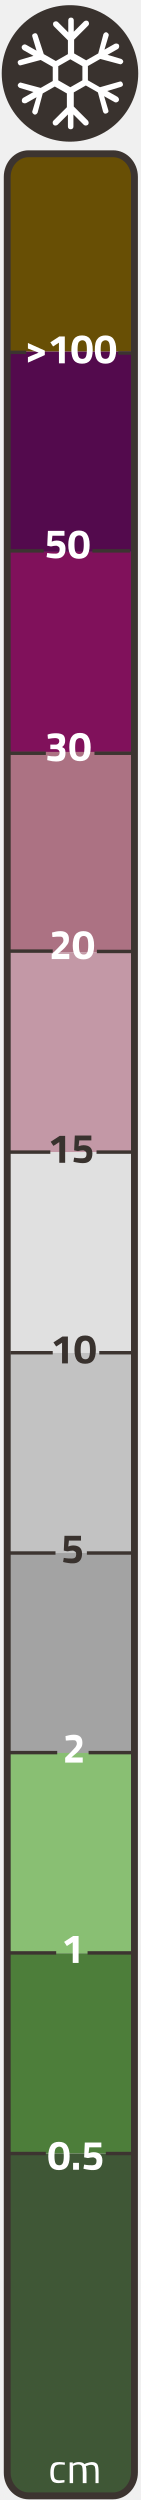
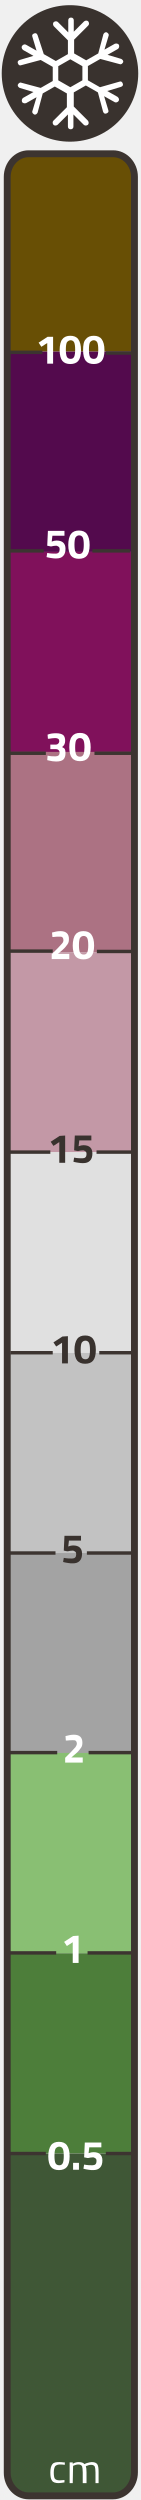
<svg xmlns="http://www.w3.org/2000/svg" xmlns:xlink="http://www.w3.org/1999/xlink" version="1.1" id="Livello_1" x="0px" y="0px" width="40.8px" height="725.2px" viewBox="0 0 40.8 725.2" style="enable-background:new 0 0 40.8 725.2;" xml:space="preserve">
  <style type="text/css">
- 	.st0{clip-path:url(#SVGID_00000098915040026974446110000016467911014192724646_);}
+ 	.st0{clip-path:url(#SVGID_00000138536438992994598840000011899667961454647455_);}
	.st1{fill:#684F05;}
- 	.st2{clip-path:url(#SVGID_00000094594512914248345400000008425046357698477696_);}
+ 	.st2{clip-path:url(#SVGID_00000064347172462103102210000011296712917593239942_);}
	.st3{fill:#530A4D;}
- 	.st4{fill:#80115B;}
- 	.st5{clip-path:url(#SVGID_00000033357817913783713780000009313875899517753984_);}
- 	.st6{clip-path:url(#SVGID_00000102504948381696112070000005640679351767184278_);}
- 	.st7{fill:#F7EC31;}
- 	.st8{clip-path:url(#SVGID_00000026155942262473664290000017893766540488892855_);}
- 	.st9{fill:#AC7283;}
- 	.st10{clip-path:url(#SVGID_00000007412144014701037810000015797737344956985005_);}
- 	.st11{fill:#A3A3A3;}
- 	.st12{clip-path:url(#SVGID_00000119092181945875968810000003777751247216510863_);}
- 	.st13{fill:#89BF73;}
- 	.st14{clip-path:url(#SVGID_00000137821228222868411890000011199812696791389324_);}
- 	.st15{fill:#4D7E3A;}
- 	.st16{clip-path:url(#SVGID_00000057866340628048569470000003207683099039996304_);}
- 	.st17{fill:#3F5736;}
- 	.st18{clip-path:url(#SVGID_00000087394484356165805430000003236851973360426142_);}
- 	.st19{fill:#C398A6;}
- 	.st20{fill:#E0E0E0;}
- 	.st21{fill:#C2C2C2;}
- 	.st22{fill:#FFFFFF;}
- 	.st23{fill:none;stroke:#3C3430;stroke-miterlimit:9.772;}
- 	.st24{fill:#39322E;}
- 	.st25{fill:none;stroke:#3C3430;stroke-width:2;stroke-miterlimit:9.772;}
+ 	.st4{clip-path:url(#SVGID_00000159441518361728199980000015035638369245308581_);}
+ 	.st5{fill:#80115B;}
+ 	.st6{clip-path:url(#SVGID_00000138550158933629502450000014754923000728095676_);}
+ 	.st7{clip-path:url(#SVGID_00000069363635720216174110000004163228910899128985_);}
+ 	.st8{fill:#F7EC31;}
+ 	.st9{clip-path:url(#SVGID_00000106130925677096262410000011483837635935082927_);}
+ 	.st10{fill:#AC7283;}
+ 	.st11{clip-path:url(#SVGID_00000093873944967526194160000006172819722773480105_);}
+ 	.st12{fill:#A3A3A3;}
+ 	.st13{clip-path:url(#SVGID_00000139296197492488228750000010966965213776645528_);}
+ 	.st14{fill:#89BF73;}
+ 	.st15{clip-path:url(#SVGID_00000023280739265740419030000004219417063500645257_);}
+ 	.st16{fill:#4D7E3A;}
+ 	.st17{clip-path:url(#SVGID_00000150788103802410757910000008785936104629309353_);}
+ 	.st18{fill:#3F5736;}
+ 	.st19{clip-path:url(#SVGID_00000131366360047281144510000008167179499977622425_);}
+ 	.st20{fill:#C398A6;}
+ 	.st21{fill:#E0E0E0;}
+ 	.st22{fill:#C2C2C2;}
+ 	.st23{fill:#FFFFFF;}
+ 	.st24{fill:none;stroke:#3C3430;stroke-miterlimit:9.772;}
+ 	.st25{fill:#39322E;}
+ 	.st26{fill:none;stroke:#3C3430;stroke-width:2;stroke-miterlimit:9.772;}
</style>
  <g>
    <g>
-       <defs>
-         <path id="SVGID_1_" d="M39.4,716.9c-0.5,5.3-10.1,11.6-18.5,11.6l0,0c-8.2,0.6-19.5-5.2-19.5-11.6v-840.6     c1.7-7.6,11.7-7.8,18.2-7.8l0,0c7.7,0,17.7-0.9,19.6,7.1L39.4,716.9L39.4,716.9z" />
-       </defs>
-       <clipPath id="SVGID_00000002376895202749338140000016211034289299895940_">
-         <use xlink:href="#SVGID_1_" style="overflow:visible;" />
-       </clipPath>
-     </g>
-     <g>
-       <defs>
-         <path id="SVGID_00000178170641793744831440000013553570908932468613_" d="M39.4,716.9L39.4,716.9c-0.5,5.3-10.1,11.6-18.5,11.6     l0,0c-8.2,0.6-19.5-5.2-19.5-11.6l0.4-840.9c1.7-7.6,11.3-7.6,17.8-7.6l0,0" />
-       </defs>
-       <clipPath id="SVGID_00000003075503599348717450000015759645468834601378_">
-         <use xlink:href="#SVGID_00000178170641793744831440000013553570908932468613_" style="overflow:visible;" />
-       </clipPath>
-     </g>
-     <g>
-       <defs>
-         <path id="SVGID_00000100348412221208450680000008095383323119691156_" d="M39.4,716.9c-0.5,5.3-10.1,11.6-18.5,11.6l0,0     c-8.2,0.6-19.5-5.2-19.5-11.6l0.4-840.2c1.7-7.6,11.3-8.2,17.8-8.2l0,0c7.7,0,17.9-0.5,19.6,12.5L39.4,716.9L39.4,716.9z" />
-       </defs>
-       <clipPath id="SVGID_00000039108399036943574920000001238653973348416945_">
-         <use xlink:href="#SVGID_00000100348412221208450680000008095383323119691156_" style="overflow:visible;" />
-       </clipPath>
-       <g style="clip-path:url(#SVGID_00000039108399036943574920000001238653973348416945_);">
+       <g>
+         <defs>
+           <path id="SVGID_1_" d="M39.6,716.9c-0.5,5.3-10.1,11.6-18.5,11.6l0,0c-8.2,0.6-19.5-5.2-19.5-11.6L2-123.3      c1.7-7.6,11.3-8.2,17.8-8.2l0,0c7.7,0,17.9-0.5,19.6,12.5L39.6,716.9L39.6,716.9z" />
+         </defs>
+         <clipPath id="SVGID_00000103956882823942171840000013851340099052689313_">
+           <use xlink:href="#SVGID_1_" style="overflow:visible;" />
+         </clipPath>
+         <g style="clip-path:url(#SVGID_00000103956882823942171840000013851340099052689313_);">
+           <g>
+             <g>
+               <path class="st1" d="M9.1,43.9h22.2c5,0,9,4,9,9V102H2V51C2,47.1,5.2,43.9,9.1,43.9z" />
+             </g>
+           </g>
+         </g>
+       </g>
+     </g>
+     <g>
+       <g>
+         <defs>
+           <path id="SVGID_00000001628067633683547970000011389451695960193666_" d="M39.6,716.9c-0.5,5.3-10.1,11.6-18.5,11.6l0,0      c-8.2,0.6-19.5-5.2-19.5-11.6L2-124c1.7-7.6,11.3-7.6,17.8-7.6l0,0c7.7,0,18-0.7,19.6,12.5L39.6,716.9L39.6,716.9z" />
+         </defs>
+         <clipPath id="SVGID_00000020399622031825745310000011644060599717776295_">
+           <use xlink:href="#SVGID_00000001628067633683547970000011389451695960193666_" style="overflow:visible;" />
+         </clipPath>
+         <g style="clip-path:url(#SVGID_00000020399622031825745310000011644060599717776295_);">
+           <g>
+             <g>
+               <rect x="-23.3" y="102" class="st3" width="100.4" height="58.1" />
+             </g>
+           </g>
+         </g>
+       </g>
+       <g>
+         <defs>
+           <path id="SVGID_00000125604246091441223610000009768237698482014349_" d="M39.6,716.9c-0.5,5.3-10.1,11.6-18.5,11.6l0,0      c-8.2,0.6-19.5-5.2-19.5-11.6L2-124c1.7-7.6,11.3-7.6,17.8-7.6l0,0c7.7,0,18-0.7,19.6,12.5L39.6,716.9L39.6,716.9z" />
+         </defs>
+         <clipPath id="SVGID_00000046297190775976249100000014916417109476636586_">
+           <use xlink:href="#SVGID_00000125604246091441223610000009768237698482014349_" style="overflow:visible;" />
+         </clipPath>
+         <g style="clip-path:url(#SVGID_00000046297190775976249100000014916417109476636586_);">
+           <g>
+             <g>
+               <rect x="-30.2" y="160.1" class="st5" width="100.4" height="58.1" />
+             </g>
+           </g>
+         </g>
+       </g>
+     </g>
+     <g>
+       <g>
+         <defs>
+           <path id="SVGID_00000089561633663127051120000013994970820031954307_" d="M39.5-119l0.2,836l0,0c-0.5,5.3-10.1,11.6-18.5,11.6      l0,0C13,729.2,1.7,723.4,1.7,717" />
+         </defs>
+         <clipPath id="SVGID_00000133489377261972856940000018225882230156048048_">
+           <use xlink:href="#SVGID_00000089561633663127051120000013994970820031954307_" style="overflow:visible;" />
+         </clipPath>
+       </g>
+       <g>
+         <defs>
+           <path id="SVGID_00000093170816722140798450000010200993460185141414_" d="M39.5-119l0.2,836l0,0c-0.5,5.3-10.1,11.6-18.5,11.6      l0,0C13,729.2,1.7,723.4,1.7,717" />
+         </defs>
+         <defs>
+           <line id="SVGID_00000080187069458221791960000000269141389916039611_" x1="19.8" y1="-131.5" x2="19.8" y2="-131.5" />
+         </defs>
+         <clipPath id="SVGID_00000030485813564069429580000011948798020789395870_">
+           <use xlink:href="#SVGID_00000093170816722140798450000010200993460185141414_" style="overflow:visible;" />
+         </clipPath>
+         <clipPath id="SVGID_00000076590230811999107440000011235253087729318825_" style="clip-path:url(#SVGID_00000030485813564069429580000011948798020789395870_);">
+           <use xlink:href="#SVGID_00000080187069458221791960000000269141389916039611_" style="overflow:visible;" />
+         </clipPath>
+         <g style="clip-path:url(#SVGID_00000076590230811999107440000011235253087729318825_);">
+           <g>
+             <g>
+               <rect x="-23.3" y="160" class="st8" width="100.4" height="58.1" />
+             </g>
+           </g>
+         </g>
+       </g>
+     </g>
+     <g>
+       <g>
+         <defs>
+           <path id="SVGID_00000078024680807901083920000002530202338337224099_" d="M39.5-119l0.2,836l0,0c-0.5,5.3-10.1,11.6-18.5,11.6      l0,0C13,729.2,1.7,723.4,1.7,717v-839.8c1.7-7.6,11.7-8.6,18.2-8.6l0,0" />
+         </defs>
+         <clipPath id="SVGID_00000119085258740339421260000016110948179509503623_">
+           <use xlink:href="#SVGID_00000078024680807901083920000002530202338337224099_" style="overflow:visible;" />
+         </clipPath>
+         <g style="clip-path:url(#SVGID_00000119085258740339421260000016110948179509503623_);">
+           <g>
+             <g>
+               <rect x="-23.3" y="218.1" class="st10" width="100.4" height="58.1" />
+             </g>
+           </g>
+         </g>
+       </g>
+     </g>
+     <g>
+       <g>
+         <defs>
+           <path id="SVGID_00000096020726071776150120000004334007705283094184_" d="M39.6,716.9c-0.5,5.3-10.1,11.6-18.5,11.6l0,0      c-8.2,0.6-19.5-5.2-19.5-11.6v-840.6c1.7-7.6,11.7-7.8,18.2-7.8l0,0c7.7,0,18.2-0.5,19.6,12.5L39.6,716.9L39.6,716.9z" />
+         </defs>
+         <clipPath id="SVGID_00000088117040167716824580000006556960391055346334_">
+           <use xlink:href="#SVGID_00000096020726071776150120000004334007705283094184_" style="overflow:visible;" />
+         </clipPath>
+         <g style="clip-path:url(#SVGID_00000088117040167716824580000006556960391055346334_);">
+           <g>
+             <g>
+               <rect x="-22.1" y="450.5" class="st12" width="100.4" height="58.1" />
+             </g>
+           </g>
+         </g>
+       </g>
+     </g>
+     <g>
+       <g>
+         <defs>
+           <path id="SVGID_00000005958810139014310810000004897583171841131966_" d="M39.6,716.9c-0.5,5.3-10.1,11.6-18.5,11.6l0,0      c-8.2,0.6-19.5-5.2-19.5-11.6v-840.6c1.7-7.6,11.7-7.8,18.2-7.8l0,0c7.7,0,18.2-1.3,19.6,12.5L39.6,716.9L39.6,716.9z" />
+         </defs>
+         <clipPath id="SVGID_00000116931682341585461580000007932369546715118244_">
+           <use xlink:href="#SVGID_00000005958810139014310810000004897583171841131966_" style="overflow:visible;" />
+         </clipPath>
+         <g style="clip-path:url(#SVGID_00000116931682341585461580000007932369546715118244_);">
+           <g>
+             <g>
+               <rect x="-22.1" y="508.5" class="st14" width="100.4" height="58.1" />
+             </g>
+           </g>
+         </g>
+       </g>
+     </g>
+     <g>
+       <g>
+         <defs>
+           <path id="SVGID_00000104675494462782695890000006603813363128115587_" d="M39.6,716.9c-0.5,5.3-10.1,11.6-18.5,11.6l0,0      c-8.2,0.6-19.5-5.2-19.5-11.6v-836.2c-0.2-19.4,11.7-12.4,18.2-12.2l0,0c7.7,0,18.3-0.7,19.6,12.5L39.6,716.9L39.6,716.9z" />
+         </defs>
+         <clipPath id="SVGID_00000014593670570002572460000017859565315684512427_">
+           <use xlink:href="#SVGID_00000104675494462782695890000006603813363128115587_" style="overflow:visible;" />
+         </clipPath>
+         <g style="clip-path:url(#SVGID_00000014593670570002572460000017859565315684512427_);">
+           <g>
+             <g>
+               <rect x="-21.1" y="566.6" class="st16" width="100.4" height="58.1" />
+             </g>
+           </g>
+         </g>
+       </g>
+     </g>
+     <g>
+       <g>
+         <defs>
+           <path id="SVGID_00000065790483870104191540000017749254107414950555_" d="M39.2,719.7c-0.4,5.3-10,4.3-18.4,4.3l0,0      c-8.2,0.6-19.1,0.1-19.1-7l0.4-842.2c1.7-7.6,11.3-6.2,17.8-6.2l0,0c7.7,0,17.7,0.4,19.6,8.4l0.2,840L39.2,719.7z" />
+         </defs>
+         <clipPath id="SVGID_00000153678859486640028070000006125937982362583442_">
+           <use xlink:href="#SVGID_00000065790483870104191540000017749254107414950555_" style="overflow:visible;" />
+         </clipPath>
+         <g style="clip-path:url(#SVGID_00000153678859486640028070000006125937982362583442_);">
+           <g>
+             <g>
+               <rect x="-21.4" y="624.7" class="st18" width="100.4" height="100.3" />
+             </g>
+           </g>
+         </g>
+       </g>
+     </g>
+     <g>
+       <g>
+         <defs>
+           <path id="SVGID_00000004505243128054230860000010282530162782485635_" d="M20.8,721.4L20.8,721.4c-8.2,0.6-19.2,1.9-19.2-4.5      L2-124c1.7-7.6,11.3-7.6,17.8-7.6l0,0c7.7,0,17.2,0.9,19.1,8.9l0.7,839.5" />
+         </defs>
+         <clipPath id="SVGID_00000136407509711180192990000008557399554631907993_">
+           <use xlink:href="#SVGID_00000004505243128054230860000010282530162782485635_" style="overflow:visible;" />
+         </clipPath>
+         <g style="clip-path:url(#SVGID_00000136407509711180192990000008557399554631907993_);">
+           <g>
+             <g>
+               <rect x="-22.1" y="276.2" class="st20" width="100.4" height="58.1" />
+             </g>
+           </g>
+         </g>
+       </g>
+     </g>
+     <g>
+       <g>
        <g>
          <g>
-             <path class="st1" d="M8.9,43.9h22.2c5,0,9,4,9,9V102H1.8V51C1.8,47.1,5,43.9,8.9,43.9z" />
-           </g>
-         </g>
-       </g>
-     </g>
-     <g>
-       <defs>
-         <path id="SVGID_00000168833794349839536990000010752027457941893008_" d="M39.4,716.9c-0.5,5.3-10.1,11.6-18.5,11.6l0,0     c-8.2,0.6-19.5-5.2-19.5-11.6l0.4-840.9c1.7-7.6,11.3-7.6,17.8-7.6l0,0c7.7,0,18-0.7,19.6,12.5L39.4,716.9L39.4,716.9z" />
-       </defs>
-       <clipPath id="SVGID_00000119112293153998242760000015847789630416676506_">
-         <use xlink:href="#SVGID_00000168833794349839536990000010752027457941893008_" style="overflow:visible;" />
-       </clipPath>
-       <g style="clip-path:url(#SVGID_00000119112293153998242760000015847789630416676506_);">
+             <rect x="1.6" y="334.2" class="st21" width="38" height="58.1" />
+           </g>
+         </g>
+       </g>
+     </g>
+     <g>
+       <g>
        <g>
          <g>
-             <rect x="-23.5" y="102" class="st3" width="100.4" height="58.1" />
-           </g>
-         </g>
-       </g>
-       <g style="clip-path:url(#SVGID_00000119112293153998242760000015847789630416676506_);">
-         <g>
-           <g>
-             <rect x="-30.4" y="160.1" class="st4" width="100.4" height="58.1" />
-           </g>
-         </g>
-       </g>
-     </g>
-     <g>
-       <defs>
-         <path id="SVGID_00000049187187290253736290000017964519920906868887_" d="M39.3-119l0.2,836l0,0c-0.5,5.3-10.1,11.6-18.5,11.6     l0,0c-8.2,0.6-19.5-5.2-19.5-11.6" />
-       </defs>
-       <defs>
-         <line id="SVGID_00000161613545894220248220000014399270502842630046_" x1="19.6" y1="-131.5" x2="19.6" y2="-131.5" />
-       </defs>
-       <clipPath id="SVGID_00000119812225783328776150000006907866670952960956_">
-         <use xlink:href="#SVGID_00000049187187290253736290000017964519920906868887_" style="overflow:visible;" />
-       </clipPath>
-       <clipPath id="SVGID_00000085250954141285547760000012959758495552233353_" style="clip-path:url(#SVGID_00000119812225783328776150000006907866670952960956_);">
-         <use xlink:href="#SVGID_00000161613545894220248220000014399270502842630046_" style="overflow:visible;" />
-       </clipPath>
-       <g style="clip-path:url(#SVGID_00000085250954141285547760000012959758495552233353_);">
-         <g>
-           <g>
-             <rect x="-23.5" y="160" class="st7" width="100.4" height="58.1" />
-           </g>
-         </g>
-       </g>
-     </g>
-     <g>
-       <defs>
-         <path id="SVGID_00000011748717796790215470000017592592769565889961_" d="M39.3-119l0.2,836l0,0c-0.5,5.3-10.1,11.6-18.5,11.6     l0,0c-8.2,0.6-19.5-5.2-19.5-11.6v-839.8c1.7-7.6,11.7-8.6,18.2-8.6l0,0" />
-       </defs>
-       <clipPath id="SVGID_00000081629771976537579700000003846938342084202147_">
-         <use xlink:href="#SVGID_00000011748717796790215470000017592592769565889961_" style="overflow:visible;" />
-       </clipPath>
-       <g style="clip-path:url(#SVGID_00000081629771976537579700000003846938342084202147_);">
-         <g>
-           <g>
-             <rect x="-23.5" y="218.1" class="st9" width="100.4" height="58.1" />
-           </g>
-         </g>
-       </g>
-     </g>
-     <g>
-       <defs>
-         <path id="SVGID_00000104685433218002130680000016991519668449162653_" d="M39.4,716.9c-0.5,5.3-10.1,11.6-18.5,11.6l0,0     c-8.2,0.6-19.5-5.2-19.5-11.6v-840.6c1.7-7.6,11.7-7.8,18.2-7.8l0,0c7.7,0,18.2-0.5,19.6,12.5L39.4,716.9L39.4,716.9z" />
-       </defs>
-       <clipPath id="SVGID_00000143597427769872116080000013472562671337363382_">
-         <use xlink:href="#SVGID_00000104685433218002130680000016991519668449162653_" style="overflow:visible;" />
-       </clipPath>
-       <g style="clip-path:url(#SVGID_00000143597427769872116080000013472562671337363382_);">
-         <g>
-           <g>
-             <rect x="-22.3" y="450.5" class="st11" width="100.4" height="58.1" />
-           </g>
-         </g>
-       </g>
-     </g>
-     <g>
-       <defs>
-         <path id="SVGID_00000060713978229330412610000001242392071182952872_" d="M39.4,716.9c-0.5,5.3-10.1,11.6-18.5,11.6l0,0     c-8.2,0.6-19.5-5.2-19.5-11.6v-840.6c1.7-7.6,11.7-7.8,18.2-7.8l0,0c7.7,0,18.2-1.3,19.6,12.5L39.4,716.9L39.4,716.9z" />
-       </defs>
-       <clipPath id="SVGID_00000043439930468464822360000011988295345565733051_">
-         <use xlink:href="#SVGID_00000060713978229330412610000001242392071182952872_" style="overflow:visible;" />
-       </clipPath>
-       <g style="clip-path:url(#SVGID_00000043439930468464822360000011988295345565733051_);">
-         <g>
-           <g>
-             <rect x="-22.3" y="508.5" class="st13" width="100.4" height="58.1" />
-           </g>
-         </g>
-       </g>
-     </g>
-     <g>
-       <defs>
-         <path id="SVGID_00000048483031147281465460000017961855064171902124_" d="M39.4,716.9c-0.5,5.3-10.1,11.6-18.5,11.6l0,0     c-8.2,0.6-19.5-5.2-19.5-11.6l0-836.2c-0.2-19.4,11.7-12.4,18.2-12.2l0,0c7.7,0,18.3-0.7,19.6,12.5L39.4,716.9L39.4,716.9z" />
-       </defs>
-       <clipPath id="SVGID_00000138550818620415228530000014452410293576349112_">
-         <use xlink:href="#SVGID_00000048483031147281465460000017961855064171902124_" style="overflow:visible;" />
-       </clipPath>
-       <g style="clip-path:url(#SVGID_00000138550818620415228530000014452410293576349112_);">
-         <g>
-           <g>
-             <rect x="-21.3" y="566.6" class="st15" width="100.4" height="58.1" />
-           </g>
-         </g>
-       </g>
-     </g>
-     <g>
-       <defs>
-         <path id="SVGID_00000150088491119355903410000016345475448046672027_" d="M39,719.7C38.6,725,29,724,20.6,724l0,0     c-8.2,0.6-19.1,0.1-19.1-7l0.4-842.2c1.7-7.6,11.3-6.2,17.8-6.2l0,0c7.7,0,17.7,0.4,19.6,8.4l0.2,840L39,719.7z" />
-       </defs>
-       <clipPath id="SVGID_00000137849203044961490140000008775123396880617886_">
-         <use xlink:href="#SVGID_00000150088491119355903410000016345475448046672027_" style="overflow:visible;" />
-       </clipPath>
-       <g style="clip-path:url(#SVGID_00000137849203044961490140000008775123396880617886_);">
-         <g>
-           <g>
-             <rect x="-21.6" y="624.7" class="st17" width="100.4" height="100.3" />
-           </g>
-         </g>
-       </g>
-     </g>
-     <g>
-       <defs>
-         <path id="SVGID_00000067950140164178477570000012641464955959411613_" d="M20.6,721.4L20.6,721.4c-8.2,0.6-19.2,1.9-19.2-4.5     l0.4-840.9c1.7-7.6,11.3-7.6,17.8-7.6l0,0c7.7,0,17.2,0.9,19.1,8.9l0.7,839.5" />
-       </defs>
-       <clipPath id="SVGID_00000136397276364343749070000009572086690755956355_">
-         <use xlink:href="#SVGID_00000067950140164178477570000012641464955959411613_" style="overflow:visible;" />
-       </clipPath>
-       <g style="clip-path:url(#SVGID_00000136397276364343749070000009572086690755956355_);">
-         <g>
-           <g>
-             <rect x="-22.3" y="276.2" class="st19" width="100.4" height="58.1" />
-           </g>
-         </g>
-       </g>
-     </g>
-     <g>
-       <g>
-         <g>
-           <g>
-             <rect x="1.4" y="334.2" class="st20" width="38" height="58.1" />
-           </g>
-         </g>
-       </g>
-     </g>
-     <g>
-       <g>
-         <g>
-           <g>
-             <rect x="2.2" y="392.4" class="st21" width="36.7" height="58.1" />
-           </g>
-         </g>
-       </g>
-     </g>
-   </g>
-   <g>
-     <path class="st22" d="M14.8,622.3c0.5-0.7,1.3-1,2.3-1c1,0,1.8,0.3,2.3,1s0.8,1.7,0.8,3.2s-0.3,2.5-0.8,3.1s-1.3,0.9-2.3,0.9   c-1,0-1.8-0.3-2.3-0.9c-0.5-0.6-0.8-1.7-0.8-3.1S14.3,623,14.8,622.3z M18.5,625.4c0-1-0.1-1.7-0.3-2.1c-0.2-0.4-0.6-0.6-1-0.6   s-0.8,0.2-1.1,0.6c-0.2,0.4-0.3,1.1-0.3,2.1c0,1,0.1,1.7,0.3,2.1c0.2,0.4,0.6,0.6,1.1,0.6s0.8-0.2,1-0.6S18.5,626.4,18.5,625.4z" />
-     <path class="st22" d="M21.2,629.4v-2h1.7v2H21.2z" />
-     <path class="st22" d="M29.4,621.5v1.4h-3.5l-0.2,1.7c0.5-0.2,1-0.3,1.4-0.3c1.7,0,2.6,0.8,2.6,2.4c0,0.9-0.2,1.6-0.7,2.1   c-0.5,0.5-1.1,0.7-2,0.7c-0.4,0-0.8,0-1.3-0.1c-0.5-0.1-0.8-0.1-1.1-0.2l-0.4-0.1l0.2-1.2c1,0.2,1.8,0.2,2.4,0.2   c0.4,0,0.7-0.1,0.9-0.3c0.2-0.2,0.3-0.5,0.3-0.9s-0.1-0.7-0.3-0.8s-0.4-0.3-0.7-0.3c-0.5,0-1,0.1-1.4,0.2l-0.2,0l-1-0.2l0.2-4.3   H29.4z" />
-   </g>
-   <g>
-     <path class="st22" d="M20.1,278.2h-5.1v-1.4l1.7-1.7c0.6-0.6,1-1.1,1.3-1.4s0.4-0.7,0.4-1s-0.1-0.6-0.3-0.8   c-0.2-0.2-0.5-0.2-0.8-0.2c-0.5,0-1.1,0-1.8,0.1l-0.3,0l-0.1-1.3c0.8-0.2,1.6-0.4,2.4-0.4c1.7,0,2.5,0.8,2.5,2.3   c0,0.6-0.1,1.1-0.4,1.5c-0.3,0.4-0.7,1-1.4,1.6l-1.4,1.2h3.3V278.2z" />
-     <path class="st22" d="M21.9,271.1c0.5-0.7,1.3-1,2.3-1c1,0,1.8,0.3,2.3,1c0.5,0.7,0.8,1.7,0.8,3.2s-0.3,2.5-0.8,3.1   c-0.5,0.6-1.3,0.9-2.3,0.9c-1,0-1.8-0.3-2.3-0.9s-0.8-1.7-0.8-3.1S21.4,271.7,21.9,271.1z M25.6,274.2c0-1-0.1-1.7-0.3-2.1   c-0.2-0.4-0.6-0.6-1-0.6c-0.5,0-0.8,0.2-1.1,0.6c-0.2,0.4-0.3,1.1-0.3,2.1c0,1,0.1,1.7,0.3,2.1c0.2,0.4,0.6,0.6,1.1,0.6   c0.5,0,0.8-0.2,1-0.6S25.6,275.2,25.6,274.2z" />
-   </g>
-   <g>
-     <path class="st22" d="M13.8,213.1c0.7-0.3,1.6-0.4,2.5-0.4c0.9,0,1.6,0.2,2,0.5s0.6,0.9,0.6,1.7c0,0.8-0.3,1.4-0.9,1.8   c0.4,0.2,0.7,0.4,0.8,0.6s0.2,0.6,0.2,1.1c0,0.9-0.2,1.5-0.6,1.9c-0.4,0.4-1.1,0.6-2.1,0.6c-0.7,0-1.4-0.1-2.2-0.3l-0.4-0.1   l0.1-1.3c0.9,0.2,1.6,0.2,2.3,0.2c0.8,0,1.2-0.4,1.2-1.1c0-0.3-0.1-0.5-0.3-0.7c-0.2-0.2-0.5-0.3-0.8-0.3h-1.6V216h1.6   c0.3,0,0.5-0.1,0.7-0.3c0.2-0.2,0.3-0.5,0.3-0.7c0-0.6-0.4-0.9-1.2-0.9c-0.6,0-1.1,0.1-1.8,0.2l-0.3,0L13.8,213.1z" />
-     <path class="st22" d="M20.9,213.6c0.5-0.7,1.3-1,2.3-1c1,0,1.8,0.3,2.3,1c0.5,0.7,0.8,1.7,0.8,3.2s-0.3,2.5-0.8,3.1   c-0.5,0.6-1.3,0.9-2.3,0.9c-1,0-1.8-0.3-2.3-0.9s-0.8-1.7-0.8-3.1S20.3,214.3,20.9,213.6z M24.5,216.8c0-1-0.1-1.7-0.3-2.1   c-0.2-0.4-0.6-0.6-1-0.6c-0.5,0-0.8,0.2-1.1,0.6c-0.2,0.4-0.3,1.1-0.3,2.1c0,1,0.1,1.7,0.3,2.1c0.2,0.4,0.6,0.6,1.1,0.6   c0.5,0,0.8-0.2,1-0.6S24.5,217.7,24.5,216.8z" />
-   </g>
-   <g>
-     <path class="st22" d="M11.2,102.3l-3.1-1.2v-1.6l4.9,2.2v1.3l-4.9,2.2v-1.6L11.2,102.3z" />
-     <path class="st22" d="M18.8,97.5v7.9h-1.7v-6l-1.7,1.1l-0.8-1.2l2.6-1.7H18.8z" />
-     <path class="st22" d="M21.5,98.3c0.5-0.7,1.3-1,2.3-1c1,0,1.8,0.3,2.3,1s0.8,1.7,0.8,3.2s-0.3,2.5-0.8,3.1s-1.3,0.9-2.3,0.9   c-1,0-1.8-0.3-2.3-0.9c-0.5-0.6-0.8-1.7-0.8-3.1S21,98.9,21.5,98.3z M25.2,101.4c0-1-0.1-1.7-0.3-2.1c-0.2-0.4-0.6-0.6-1-0.6   s-0.8,0.2-1.1,0.6c-0.2,0.4-0.3,1.1-0.3,2.1c0,1,0.1,1.7,0.3,2.1s0.6,0.6,1.1,0.6s0.8-0.2,1-0.6S25.2,102.4,25.2,101.4z" />
-     <path class="st22" d="M28.3,98.3c0.5-0.7,1.3-1,2.3-1c1,0,1.8,0.3,2.3,1s0.8,1.7,0.8,3.2s-0.3,2.5-0.8,3.1s-1.3,0.9-2.3,0.9   c-1,0-1.8-0.3-2.3-0.9c-0.5-0.6-0.8-1.7-0.8-3.1S27.7,98.9,28.3,98.3z M31.9,101.4c0-1-0.1-1.7-0.3-2.1c-0.2-0.4-0.6-0.6-1-0.6   s-0.8,0.2-1.1,0.6c-0.2,0.4-0.3,1.1-0.3,2.1c0,1,0.1,1.7,0.3,2.1s0.6,0.6,1.1,0.6s0.8-0.2,1-0.6S31.9,102.4,31.9,101.4z" />
-   </g>
-   <line class="st23" x1="1.9" y1="624.7" x2="13.3" y2="624.7" />
-   <line class="st23" x1="39" y1="624.7" x2="30.7" y2="624.7" />
-   <line class="st23" x1="2.6" y1="275.9" x2="15.3" y2="275.9" />
-   <line class="st23" x1="39.3" y1="276" x2="28.1" y2="276" />
-   <line class="st23" x1="2.5" y1="218.5" x2="13.3" y2="218.5" />
-   <line class="st23" x1="38.3" y1="218.5" x2="27.4" y2="218.5" />
-   <line class="st23" x1="7.6" y1="102.2" x2="1.3" y2="102.2" />
-   <line class="st23" x1="38.4" y1="102.4" x2="34.3" y2="102.4" />
-   <g>
-     <path class="st22" d="M22.8,561.5v7.9h-1.7v-6l-1.7,1.1l-0.8-1.2l2.6-1.7H22.8z" />
-   </g>
-   <line class="st23" x1="2.4" y1="566.5" x2="16.3" y2="566.5" />
-   <line class="st23" x1="38.8" y1="566.5" x2="25.4" y2="566.5" />
-   <g>
-     <path class="st22" d="M24,511.3h-5.1v-1.4l1.7-1.7c0.6-0.6,1-1.1,1.3-1.4c0.2-0.3,0.4-0.7,0.4-1s-0.1-0.6-0.3-0.8   c-0.2-0.2-0.5-0.2-0.8-0.2c-0.5,0-1.1,0-1.8,0.1l-0.3,0l-0.1-1.3c0.8-0.2,1.6-0.4,2.4-0.4c1.7,0,2.5,0.8,2.5,2.3   c0,0.6-0.1,1.1-0.4,1.5c-0.3,0.4-0.7,1-1.4,1.6l-1.4,1.2H24V511.3z" />
-   </g>
-   <line class="st23" x1="2.7" y1="508.4" x2="16.6" y2="508.4" />
-   <line class="st23" x1="39.1" y1="508.4" x2="25.7" y2="508.4" />
-   <g>
-     <g>
-       <path class="st24" d="M23.5,445.5v1.4h-3.5l-0.2,1.7c0.5-0.2,1-0.3,1.4-0.3c1.7,0,2.6,0.8,2.6,2.4c0,0.9-0.2,1.6-0.7,2.1    s-1.1,0.7-2,0.7c-0.4,0-0.8,0-1.3-0.1s-0.8-0.1-1.1-0.2l-0.4-0.1l0.2-1.2c1,0.2,1.8,0.2,2.4,0.2c0.4,0,0.7-0.1,0.9-0.3    c0.2-0.2,0.3-0.5,0.3-0.9s-0.1-0.7-0.3-0.8s-0.4-0.3-0.7-0.3c-0.5,0-1,0.1-1.4,0.2l-0.2,0l-1-0.2l0.2-4.3H23.5z" />
-     </g>
-   </g>
-   <line class="st23" x1="2.2" y1="450.5" x2="16.1" y2="450.5" />
-   <line class="st23" x1="38.6" y1="450.5" x2="25.2" y2="450.5" />
-   <g>
-     <path class="st24" d="M19.7,387.6v7.9H18v-6l-1.7,1.1l-0.8-1.2l2.6-1.7H19.7z" />
-     <path class="st24" d="M22.4,388.4c0.5-0.7,1.3-1,2.3-1c1,0,1.8,0.3,2.3,1c0.5,0.7,0.8,1.7,0.8,3.2s-0.3,2.5-0.8,3.1   c-0.5,0.6-1.3,0.9-2.3,0.9c-1,0-1.8-0.3-2.3-0.9s-0.8-1.7-0.8-3.1S21.9,389.1,22.4,388.4z M26.1,391.6c0-1-0.1-1.7-0.3-2.1   c-0.2-0.4-0.6-0.6-1-0.6c-0.5,0-0.8,0.2-1.1,0.6c-0.2,0.4-0.3,1.1-0.3,2.1c0,1,0.1,1.7,0.3,2.1c0.2,0.4,0.6,0.6,1.1,0.6   c0.5,0,0.8-0.2,1-0.6S26.1,392.6,26.1,391.6z" />
-   </g>
-   <line class="st23" x1="3" y1="392.4" x2="15.3" y2="392.4" />
-   <line class="st23" x1="39.4" y1="392.4" x2="28.8" y2="392.4" />
-   <g>
-     <path class="st24" d="M18.9,329.4v7.9h-1.7v-6l-1.7,1.1l-0.8-1.2l2.6-1.7H18.9z" />
-     <path class="st24" d="M26.5,329.4v1.4h-3.5l-0.2,1.7c0.5-0.2,1-0.3,1.4-0.3c1.7,0,2.6,0.8,2.6,2.4c0,0.9-0.2,1.6-0.7,2.1   c-0.5,0.5-1.1,0.7-2,0.7c-0.4,0-0.8,0-1.3-0.1c-0.5-0.1-0.8-0.1-1.1-0.2l-0.4-0.1l0.2-1.2c1,0.2,1.8,0.2,2.4,0.2   c0.4,0,0.7-0.1,0.9-0.3c0.2-0.2,0.3-0.5,0.3-0.9s-0.1-0.7-0.3-0.8s-0.4-0.3-0.7-0.3c-0.5,0-1,0.1-1.4,0.2l-0.2,0l-1-0.2l0.2-4.3   H26.5z" />
-   </g>
-   <line class="st23" x1="2.2" y1="334.2" x2="14.6" y2="334.2" />
-   <line class="st23" x1="38.6" y1="334.2" x2="28" y2="334.2" />
-   <g>
-     <path class="st22" d="M18.7,154v1.4h-3.5l-0.2,1.7c0.5-0.2,1-0.3,1.4-0.3c1.7,0,2.6,0.8,2.6,2.4c0,0.9-0.2,1.6-0.7,2.1   c-0.5,0.5-1.1,0.7-2,0.7c-0.4,0-0.8,0-1.3-0.1c-0.5-0.1-0.8-0.1-1.1-0.2l-0.4-0.1l0.2-1.2c1,0.2,1.8,0.2,2.4,0.2   c0.4,0,0.7-0.1,0.9-0.3c0.2-0.2,0.3-0.5,0.3-0.9s-0.1-0.7-0.3-0.8s-0.4-0.3-0.7-0.3c-0.5,0-1,0.1-1.4,0.2l-0.2,0l-1-0.2l0.2-4.3   H18.7z" />
-     <path class="st22" d="M20.6,154.9c0.5-0.7,1.3-1,2.3-1c1,0,1.8,0.3,2.3,1c0.5,0.7,0.8,1.7,0.8,3.2s-0.3,2.5-0.8,3.1   c-0.5,0.6-1.3,0.9-2.3,0.9c-1,0-1.8-0.3-2.3-0.9s-0.8-1.7-0.8-3.1S20.1,155.5,20.6,154.9z M24.3,158c0-1-0.1-1.7-0.3-2.1   c-0.2-0.4-0.6-0.6-1-0.6c-0.5,0-0.8,0.2-1.1,0.6c-0.2,0.4-0.3,1.1-0.3,2.1c0,1,0.1,1.7,0.3,2.1c0.2,0.4,0.6,0.6,1.1,0.6   c0.5,0,0.8-0.2,1-0.6S24.3,159,24.3,158z" />
-   </g>
-   <line class="st23" x1="1.9" y1="159.8" x2="12.7" y2="159.8" />
-   <line class="st23" x1="37.7" y1="159.8" x2="26.8" y2="159.8" />
-   <g>
-     <path class="st22" d="M17.2,714.2c0.3,0,0.7,0,1.3,0.1l0.3,0l0,0.7c-0.6-0.1-1.1-0.1-1.4-0.1c-0.7,0-1.1,0.2-1.4,0.5   c-0.2,0.3-0.4,0.9-0.4,1.8s0.1,1.5,0.3,1.8c0.2,0.3,0.7,0.5,1.4,0.5l1.4-0.1l0,0.7c-0.7,0.1-1.3,0.2-1.7,0.2   c-0.9,0-1.6-0.2-1.9-0.7c-0.4-0.5-0.5-1.3-0.5-2.4c0-1.1,0.2-1.9,0.6-2.4S16.3,714.2,17.2,714.2z" />
-     <path class="st22" d="M21.1,720.3h-0.9v-6h0.9v0.4c0.6-0.4,1.2-0.5,1.8-0.5c0.7,0,1.3,0.2,1.6,0.6c0.3-0.2,0.6-0.3,1-0.4   s0.8-0.2,1.1-0.2c0.8,0,1.3,0.2,1.6,0.6c0.3,0.4,0.4,1.2,0.4,2.3v3.2h-0.9v-3.1c0-0.8-0.1-1.4-0.2-1.7c-0.2-0.3-0.5-0.5-1-0.5   c-0.3,0-0.5,0-0.8,0.1s-0.5,0.2-0.6,0.2l-0.2,0.1c0.1,0.3,0.2,0.8,0.2,1.8v3.1H24v-3.1c0-0.9-0.1-1.5-0.2-1.8   c-0.2-0.3-0.5-0.5-1-0.5c-0.3,0-0.5,0-0.8,0.1c-0.3,0.1-0.5,0.2-0.6,0.2l-0.2,0.1V720.3z" />
-   </g>
-   <circle class="st24" cx="20.3" cy="21.3" r="19.8" />
-   <path class="st25" d="M32.8,724H8.3c-3.4,0-6.2-3-6.2-6.7V51.3c0-3.7,2.8-6.7,6.2-6.7h24.5c3.4,0,6.2,3,6.2,6.7v665.9  C39,720.9,36.2,724,32.8,724z" />
-   <g>
-     <path class="st22" d="M25.6,19.1l3.5-2l5.6,1.5c0.5,0.2,0.8-0.2,1-0.5c0.2-0.5-0.2-0.8-0.5-1l-4-1.2l3-1.7c0.3-0.2,0.5-0.7,0.3-1.2   c-0.2-0.3-0.7-0.5-1.2-0.3l-3,1.7l1.2-4c0.2-0.5-0.2-0.8-0.5-1c-0.5-0.2-0.8,0.2-1,0.5l-1.5,5.6l-3.5,2l-3.5-2v-4l4.1-4.1   c0.3-0.3,0.3-0.8,0-1.2c-0.3-0.3-0.8-0.3-1.2,0l-3,3V5.9c0-0.5-0.3-0.8-0.8-0.8s-0.8,0.3-0.8,0.8v3.5l-3-3c-0.3-0.3-0.8-0.3-1.2,0   c-0.3,0.3-0.3,0.8,0,1.2l4.1,4.1v4l-3.5,2l-3.5-2l-1.8-5.5c-0.2-0.5-0.5-0.7-1-0.5c-0.5,0.2-0.7,0.5-0.5,1l1.2,4l-3-1.7   c-0.3-0.2-0.8-0.2-1.2,0.3c-0.2,0.3-0.2,0.8,0.3,1.2l3,1.7l-4,1.2c-0.5,0.2-0.7,0.5-0.5,1c0.2,0.5,0.5,0.7,1,0.5l5.6-1.5l3.5,2v4.1   l-3.5,2l-5.6-1.5c-0.5-0.2-0.8,0.2-1,0.5c-0.2,0.5,0.2,0.8,0.5,1l4,1.2l-3,1.7c-0.3,0.2-0.5,0.7-0.3,1.2c0.2,0.3,0.7,0.5,1.2,0.3   l3-1.7l-1.2,4c-0.2,0.5,0.2,0.8,0.5,1c0.5,0.2,0.8-0.2,1-0.5l1.5-5.6l3.5-2l3.5,2v4L15.5,35c-0.3,0.3-0.3,0.8,0,1.2   c0.3,0.3,0.8,0.3,1.2,0l3-3v3.5c0,0.5,0.3,0.8,0.8,0.8s0.8-0.3,0.8-0.8v-3.5l3,3c0.3,0.3,0.8,0.3,1.2,0c0.3-0.3,0.3-0.8,0-1.2   l-4.1-4.1v-4.1l3.5-2l3.5,2l1.5,5.6c0.2,0.5,0.5,0.7,1,0.5c0.5-0.2,0.7-0.5,0.5-1l-1.2-4l3,1.7c0.3,0.2,0.8,0.2,1.2-0.3   c0.2-0.3,0.2-0.8-0.3-1.2l-3-1.7l4-1.2c0.5-0.2,0.7-0.5,0.5-1c-0.2-0.5-0.5-0.7-1-0.5L29,25.3l-3.5-2V19.1z M23.9,23.3l-3.5,2   l-3.5-2v-4.1l3.5-2l3.5,2V23.3z" />
+             <rect x="2.4" y="392.4" class="st22" width="36.7" height="58.1" />
+           </g>
+         </g>
+       </g>
+     </g>
+   </g>
+   <g>
+     <path class="st23" d="M14.8,622.3c0.5-0.7,1.3-1,2.3-1s1.8,0.3,2.3,1s0.8,1.7,0.8,3.2s-0.3,2.5-0.8,3.1s-1.3,0.9-2.3,0.9   s-1.8-0.3-2.3-0.9c-0.5-0.6-0.8-1.7-0.8-3.1S14.3,623,14.8,622.3z M18.5,625.4c0-1-0.1-1.7-0.3-2.1c-0.2-0.4-0.6-0.6-1-0.6   s-0.8,0.2-1.1,0.6c-0.2,0.4-0.3,1.1-0.3,2.1s0.1,1.7,0.3,2.1c0.2,0.4,0.6,0.6,1.1,0.6s0.8-0.2,1-0.6S18.5,626.4,18.5,625.4z" />
+     <path class="st23" d="M21.2,629.4v-2h1.7v2H21.2z" />
+     <path class="st23" d="M29.4,621.5v1.4h-3.5l-0.2,1.7c0.5-0.2,1-0.3,1.4-0.3c1.7,0,2.6,0.8,2.6,2.4c0,0.9-0.2,1.6-0.7,2.1   s-1.1,0.7-2,0.7c-0.4,0-0.8,0-1.3-0.1s-0.8-0.1-1.1-0.2l-0.4-0.1l0.2-1.2c1,0.2,1.8,0.2,2.4,0.2c0.4,0,0.7-0.1,0.9-0.3   c0.2-0.2,0.3-0.5,0.3-0.9s-0.1-0.7-0.3-0.8s-0.4-0.3-0.7-0.3c-0.5,0-1,0.1-1.4,0.2h-0.2l-1-0.2l0.2-4.3L29.4,621.5L29.4,621.5z" />
+   </g>
+   <g>
+     <path class="st23" d="M20.1,278.2H15v-1.4l1.7-1.7c0.6-0.6,1-1.1,1.3-1.4s0.4-0.7,0.4-1s-0.1-0.6-0.3-0.8c-0.2-0.2-0.5-0.2-0.8-0.2   c-0.5,0-1.1,0-1.8,0.1h-0.3l-0.1-1.3c0.8-0.2,1.6-0.4,2.4-0.4c1.7,0,2.5,0.8,2.5,2.3c0,0.6-0.1,1.1-0.4,1.5s-0.7,1-1.4,1.6   l-1.4,1.2h3.3V278.2z" />
+     <path class="st23" d="M21.9,271.1c0.5-0.7,1.3-1,2.3-1s1.8,0.3,2.3,1s0.8,1.7,0.8,3.2s-0.3,2.5-0.8,3.1s-1.3,0.9-2.3,0.9   s-1.8-0.3-2.3-0.9s-0.8-1.7-0.8-3.1S21.4,271.7,21.9,271.1z M25.6,274.2c0-1-0.1-1.7-0.3-2.1c-0.2-0.4-0.6-0.6-1-0.6   c-0.5,0-0.8,0.2-1.1,0.6c-0.2,0.4-0.3,1.1-0.3,2.1s0.1,1.7,0.3,2.1c0.2,0.4,0.6,0.6,1.1,0.6s0.8-0.2,1-0.6S25.6,275.2,25.6,274.2z" />
+   </g>
+   <g>
+     <path class="st23" d="M13.8,213.1c0.7-0.3,1.6-0.4,2.5-0.4c0.9,0,1.6,0.2,2,0.5s0.6,0.9,0.6,1.7s-0.3,1.4-0.9,1.8   c0.4,0.2,0.7,0.4,0.8,0.6s0.2,0.6,0.2,1.1c0,0.9-0.2,1.5-0.6,1.9s-1.1,0.6-2.1,0.6c-0.7,0-1.4-0.1-2.2-0.3l-0.4-0.1l0.1-1.3   c0.9,0.2,1.6,0.2,2.3,0.2c0.8,0,1.2-0.4,1.2-1.1c0-0.3-0.1-0.5-0.3-0.7c-0.2-0.2-0.5-0.3-0.8-0.3h-1.6V216h1.6   c0.3,0,0.5-0.1,0.7-0.3s0.3-0.5,0.3-0.7c0-0.6-0.4-0.9-1.2-0.9c-0.6,0-1.1,0.1-1.8,0.2h-0.3L13.8,213.1z" />
+     <path class="st23" d="M20.9,213.6c0.5-0.7,1.3-1,2.3-1s1.8,0.3,2.3,1s0.8,1.7,0.8,3.2s-0.3,2.5-0.8,3.1s-1.3,0.9-2.3,0.9   s-1.8-0.3-2.3-0.9s-0.8-1.7-0.8-3.1S20.3,214.3,20.9,213.6z M24.5,216.8c0-1-0.1-1.7-0.3-2.1c-0.2-0.4-0.6-0.6-1-0.6   c-0.5,0-0.8,0.2-1.1,0.6c-0.2,0.4-0.3,1.1-0.3,2.1s0.1,1.7,0.3,2.1c0.2,0.4,0.6,0.6,1.1,0.6s0.8-0.2,1-0.6S24.5,217.7,24.5,216.8z" />
+   </g>
+   <g>
+     <path class="st23" d="M15.4,97.6v7.9h-1.7v-6l-1.7,1.1l-0.8-1.2l2.6-1.7h1.6V97.6z" />
+     <path class="st23" d="M18.1,98.4c0.5-0.7,1.3-1,2.3-1s1.8,0.3,2.3,1s0.8,1.7,0.8,3.2s-0.3,2.5-0.8,3.1c-0.5,0.6-1.3,0.9-2.3,0.9   s-1.8-0.3-2.3-0.9c-0.5-0.6-0.8-1.7-0.8-3.1C17.3,100.1,17.6,98.9,18.1,98.4z M21.8,101.4c0-1-0.1-1.7-0.3-2.1   c-0.2-0.4-0.6-0.6-1-0.6s-0.8,0.2-1.1,0.6c-0.2,0.4-0.3,1.1-0.3,2.1s0.1,1.7,0.3,2.1c0.2,0.4,0.6,0.6,1.1,0.6s0.8-0.2,1-0.6   C21.7,103.1,21.8,102.4,21.8,101.4z" />
+     <path class="st23" d="M24.9,98.4c0.5-0.7,1.3-1,2.3-1s1.8,0.3,2.3,1s0.8,1.7,0.8,3.2s-0.3,2.5-0.8,3.1c-0.5,0.6-1.3,0.9-2.3,0.9   s-1.8-0.3-2.3-0.9c-0.5-0.6-0.8-1.7-0.8-3.1C24.1,100.1,24.3,98.9,24.9,98.4z M28.5,101.4c0-1-0.1-1.7-0.3-2.1   c-0.2-0.4-0.6-0.6-1-0.6s-0.8,0.2-1.1,0.6c-0.2,0.4-0.3,1.1-0.3,2.1s0.1,1.7,0.3,2.1c0.2,0.4,0.6,0.6,1.1,0.6s0.8-0.2,1-0.6   C28.4,103.1,28.5,102.4,28.5,101.4z" />
+   </g>
+   <line class="st24" x1="1.9" y1="624.7" x2="13.3" y2="624.7" />
+   <line class="st24" x1="39" y1="624.7" x2="30.7" y2="624.7" />
+   <line class="st24" x1="2.6" y1="275.9" x2="15.3" y2="275.9" />
+   <line class="st24" x1="39.3" y1="276" x2="28.1" y2="276" />
+   <line class="st24" x1="2.5" y1="218.5" x2="13.3" y2="218.5" />
+   <line class="st24" x1="38.3" y1="218.5" x2="27.4" y2="218.5" />
+   <line class="st24" x1="12.3" y1="102.2" x2="1.3" y2="102.2" />
+   <line class="st24" x1="38.4" y1="102.4" x2="30.7" y2="102.4" />
+   <g>
+     <path class="st23" d="M22.8,561.5v7.9h-1.7v-6l-1.7,1.1l-0.8-1.2l2.6-1.7L22.8,561.5L22.8,561.5z" />
+   </g>
+   <line class="st24" x1="2.4" y1="566.5" x2="16.3" y2="566.5" />
+   <line class="st24" x1="38.8" y1="566.5" x2="25.4" y2="566.5" />
+   <g>
+     <path class="st23" d="M24,511.3h-5.1v-1.4l1.7-1.7c0.6-0.6,1-1.1,1.3-1.4c0.2-0.3,0.4-0.7,0.4-1s-0.1-0.6-0.3-0.8   c-0.2-0.2-0.5-0.2-0.8-0.2c-0.5,0-1.1,0-1.8,0.1h-0.3l-0.1-1.3c0.8-0.2,1.6-0.4,2.4-0.4c1.7,0,2.5,0.8,2.5,2.3   c0,0.6-0.1,1.1-0.4,1.5s-0.7,1-1.4,1.6l-1.4,1.2H24V511.3z" />
+   </g>
+   <line class="st24" x1="2.7" y1="508.4" x2="16.6" y2="508.4" />
+   <line class="st24" x1="39.1" y1="508.4" x2="25.7" y2="508.4" />
+   <g>
+     <g>
+       <path class="st25" d="M23.5,445.5v1.4H20l-0.2,1.7c0.5-0.2,1-0.3,1.4-0.3c1.7,0,2.6,0.8,2.6,2.4c0,0.9-0.2,1.6-0.7,2.1    s-1.1,0.7-2,0.7c-0.4,0-0.8,0-1.3-0.1s-0.8-0.1-1.1-0.2l-0.4-0.1l0.2-1.2c1,0.2,1.8,0.2,2.4,0.2c0.4,0,0.7-0.1,0.9-0.3    c0.2-0.2,0.3-0.5,0.3-0.9s-0.1-0.7-0.3-0.8s-0.4-0.3-0.7-0.3c-0.5,0-1,0.1-1.4,0.2h-0.2l-1-0.2l0.2-4.3L23.5,445.5L23.5,445.5z" />
+     </g>
+   </g>
+   <line class="st24" x1="2.2" y1="450.5" x2="16.1" y2="450.5" />
+   <line class="st24" x1="38.6" y1="450.5" x2="25.2" y2="450.5" />
+   <g>
+     <path class="st25" d="M19.7,387.6v7.9H18v-6l-1.7,1.1l-0.8-1.2l2.6-1.7L19.7,387.6L19.7,387.6z" />
+     <path class="st25" d="M22.4,388.4c0.5-0.7,1.3-1,2.3-1s1.8,0.3,2.3,1s0.8,1.7,0.8,3.2s-0.3,2.5-0.8,3.1s-1.3,0.9-2.3,0.9   s-1.8-0.3-2.3-0.9s-0.8-1.7-0.8-3.1S21.9,389.1,22.4,388.4z M26.1,391.6c0-1-0.1-1.7-0.3-2.1c-0.2-0.4-0.6-0.6-1-0.6   c-0.5,0-0.8,0.2-1.1,0.6c-0.2,0.4-0.3,1.1-0.3,2.1s0.1,1.7,0.3,2.1c0.2,0.4,0.6,0.6,1.1,0.6s0.8-0.2,1-0.6S26.1,392.6,26.1,391.6z" />
+   </g>
+   <line class="st24" x1="3" y1="392.4" x2="15.3" y2="392.4" />
+   <line class="st24" x1="39.4" y1="392.4" x2="28.8" y2="392.4" />
+   <g>
+     <path class="st25" d="M18.9,329.4v7.9h-1.7v-6l-1.7,1.1l-0.8-1.2l2.6-1.7L18.9,329.4L18.9,329.4z" />
+     <path class="st25" d="M26.5,329.4v1.4H23l-0.2,1.7c0.5-0.2,1-0.3,1.4-0.3c1.7,0,2.6,0.8,2.6,2.4c0,0.9-0.2,1.6-0.7,2.1   s-1.1,0.7-2,0.7c-0.4,0-0.8,0-1.3-0.1s-0.8-0.1-1.1-0.2l-0.4-0.1l0.2-1.2c1,0.2,1.8,0.2,2.4,0.2c0.4,0,0.7-0.1,0.9-0.3   c0.2-0.2,0.3-0.5,0.3-0.9s-0.1-0.7-0.3-0.8s-0.4-0.3-0.7-0.3c-0.5,0-1,0.1-1.4,0.2h-0.2l-1-0.2l0.2-4.3L26.5,329.4L26.5,329.4z" />
+   </g>
+   <line class="st24" x1="2.2" y1="334.2" x2="14.6" y2="334.2" />
+   <line class="st24" x1="38.6" y1="334.2" x2="28" y2="334.2" />
+   <g>
+     <path class="st23" d="M18.7,154v1.4h-3.5l-0.2,1.7c0.5-0.2,1-0.3,1.4-0.3c1.7,0,2.6,0.8,2.6,2.4c0,0.9-0.2,1.6-0.7,2.1   s-1.1,0.7-2,0.7c-0.4,0-0.8,0-1.3-0.1s-0.8-0.1-1.1-0.2l-0.4-0.1l0.2-1.2c1,0.2,1.8,0.2,2.4,0.2c0.4,0,0.7-0.1,0.9-0.3   c0.2-0.2,0.3-0.5,0.3-0.9s-0.1-0.7-0.3-0.8s-0.4-0.3-0.7-0.3c-0.5,0-1,0.1-1.4,0.2h-0.2l-1-0.2l0.2-4.3L18.7,154L18.7,154z" />
+     <path class="st23" d="M20.6,154.9c0.5-0.7,1.3-1,2.3-1s1.8,0.3,2.3,1s0.8,1.7,0.8,3.2s-0.3,2.5-0.8,3.1s-1.3,0.9-2.3,0.9   s-1.8-0.3-2.3-0.9s-0.8-1.7-0.8-3.1S20.1,155.5,20.6,154.9z M24.3,158c0-1-0.1-1.7-0.3-2.1c-0.2-0.4-0.6-0.6-1-0.6   c-0.5,0-0.8,0.2-1.1,0.6c-0.2,0.4-0.3,1.1-0.3,2.1s0.1,1.7,0.3,2.1c0.2,0.4,0.6,0.6,1.1,0.6s0.8-0.2,1-0.6S24.3,159,24.3,158z" />
+   </g>
+   <line class="st24" x1="1.9" y1="159.8" x2="12.7" y2="159.8" />
+   <line class="st24" x1="37.7" y1="159.8" x2="26.8" y2="159.8" />
+   <g>
+     <path class="st23" d="M17.2,714.2c0.3,0,0.7,0,1.3,0.1h0.3v0.7c-0.6-0.1-1.1-0.1-1.4-0.1c-0.7,0-1.1,0.2-1.4,0.5   c-0.2,0.3-0.4,0.9-0.4,1.8s0.1,1.5,0.3,1.8s0.7,0.5,1.4,0.5l1.4-0.1v0.7c-0.7,0.1-1.3,0.2-1.7,0.2c-0.9,0-1.6-0.2-1.9-0.7   c-0.4-0.5-0.5-1.3-0.5-2.4c0-1.1,0.2-1.9,0.6-2.4S16.3,714.2,17.2,714.2z" />
+     <path class="st23" d="M21.1,720.3h-0.9v-6h0.9v0.4c0.6-0.4,1.2-0.5,1.8-0.5c0.7,0,1.3,0.2,1.6,0.6c0.3-0.2,0.6-0.3,1-0.4   s0.8-0.2,1.1-0.2c0.8,0,1.3,0.2,1.6,0.6c0.3,0.4,0.4,1.2,0.4,2.3v3.2h-0.9v-3.1c0-0.8-0.1-1.4-0.2-1.7c-0.2-0.3-0.5-0.5-1-0.5   c-0.3,0-0.5,0-0.8,0.1s-0.5,0.2-0.6,0.2l-0.2,0.1c0.1,0.3,0.2,0.8,0.2,1.8v3.1H24v-3.1c0-0.9-0.1-1.5-0.2-1.8   c-0.2-0.3-0.5-0.5-1-0.5c-0.3,0-0.5,0-0.8,0.1s-0.5,0.2-0.6,0.2l-0.2,0.1L21.1,720.3L21.1,720.3z" />
+   </g>
+   <circle class="st25" cx="20.3" cy="21.3" r="19.8" />
+   <path class="st26" d="M32.8,724H8.3c-3.4,0-6.2-3-6.2-6.7v-666c0-3.7,2.8-6.7,6.2-6.7h24.5c3.4,0,6.2,3,6.2,6.7v665.9  C39,720.9,36.2,724,32.8,724z" />
+   <g>
+     <path class="st23" d="M25.6,19.1l3.5-2l5.6,1.5c0.5,0.2,0.8-0.2,1-0.5c0.2-0.5-0.2-0.8-0.5-1l-4-1.2l3-1.7c0.3-0.2,0.5-0.7,0.3-1.2   c-0.2-0.3-0.7-0.5-1.2-0.3l-3,1.7l1.2-4c0.2-0.5-0.2-0.8-0.5-1c-0.5-0.2-0.8,0.2-1,0.5l-1.5,5.6l-3.5,2l-3.5-2v-4l4.1-4.1   c0.3-0.3,0.3-0.8,0-1.2c-0.3-0.3-0.8-0.3-1.2,0l-3,3V5.9c0-0.5-0.3-0.8-0.8-0.8s-0.8,0.3-0.8,0.8v3.5l-3-3c-0.3-0.3-0.8-0.3-1.2,0   c-0.3,0.3-0.3,0.8,0,1.2l4.1,4.1v4l-3.5,2l-3.5-2l-1.8-5.5c-0.2-0.5-0.5-0.7-1-0.5s-0.7,0.5-0.5,1l1.2,4l-3-1.7   c-0.3-0.2-0.8-0.2-1.2,0.3c-0.2,0.3-0.2,0.8,0.3,1.2l3,1.7l-4,1.2c-0.5,0.2-0.7,0.5-0.5,1s0.5,0.7,1,0.5l5.6-1.5l3.5,2v4.1l-3.5,2   L6.2,24c-0.5-0.2-0.8,0.2-1,0.5c-0.2,0.5,0.2,0.8,0.5,1l4,1.2l-3,1.7c-0.3,0.2-0.5,0.7-0.3,1.2c0.2,0.3,0.7,0.5,1.2,0.3l3-1.7   l-1.2,4c-0.2,0.5,0.2,0.8,0.5,1c0.5,0.2,0.8-0.2,1-0.5l1.5-5.6l3.5-2l3.5,2v4L15.5,35c-0.3,0.3-0.3,0.8,0,1.2   c0.3,0.3,0.8,0.3,1.2,0l3-3v3.5c0,0.5,0.3,0.8,0.8,0.8s0.8-0.3,0.8-0.8v-3.5l3,3c0.3,0.3,0.8,0.3,1.2,0c0.3-0.3,0.3-0.8,0-1.2   l-4.1-4.1v-4.1l3.5-2l3.5,2l1.5,5.6c0.2,0.5,0.5,0.7,1,0.5s0.7-0.5,0.5-1l-1.2-4l3,1.7c0.3,0.2,0.8,0.2,1.2-0.3   c0.2-0.3,0.2-0.8-0.3-1.2l-3-1.7l4-1.2c0.5-0.2,0.7-0.5,0.5-1s-0.5-0.7-1-0.5L29,25.3l-3.5-2v-4.2H25.6z M23.9,23.3l-3.5,2l-3.5-2   v-4.1l3.5-2l3.5,2V23.3z" />
  </g>
</svg>
